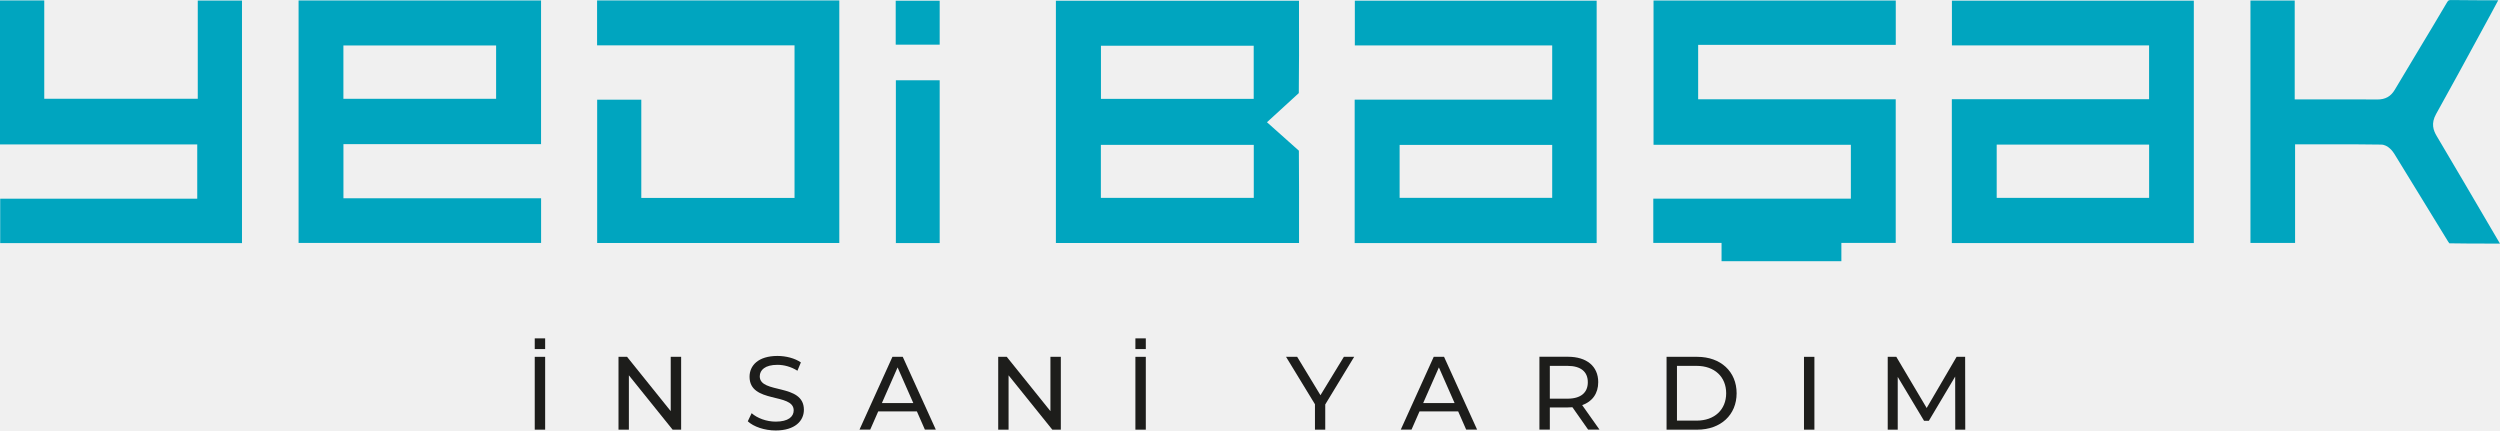
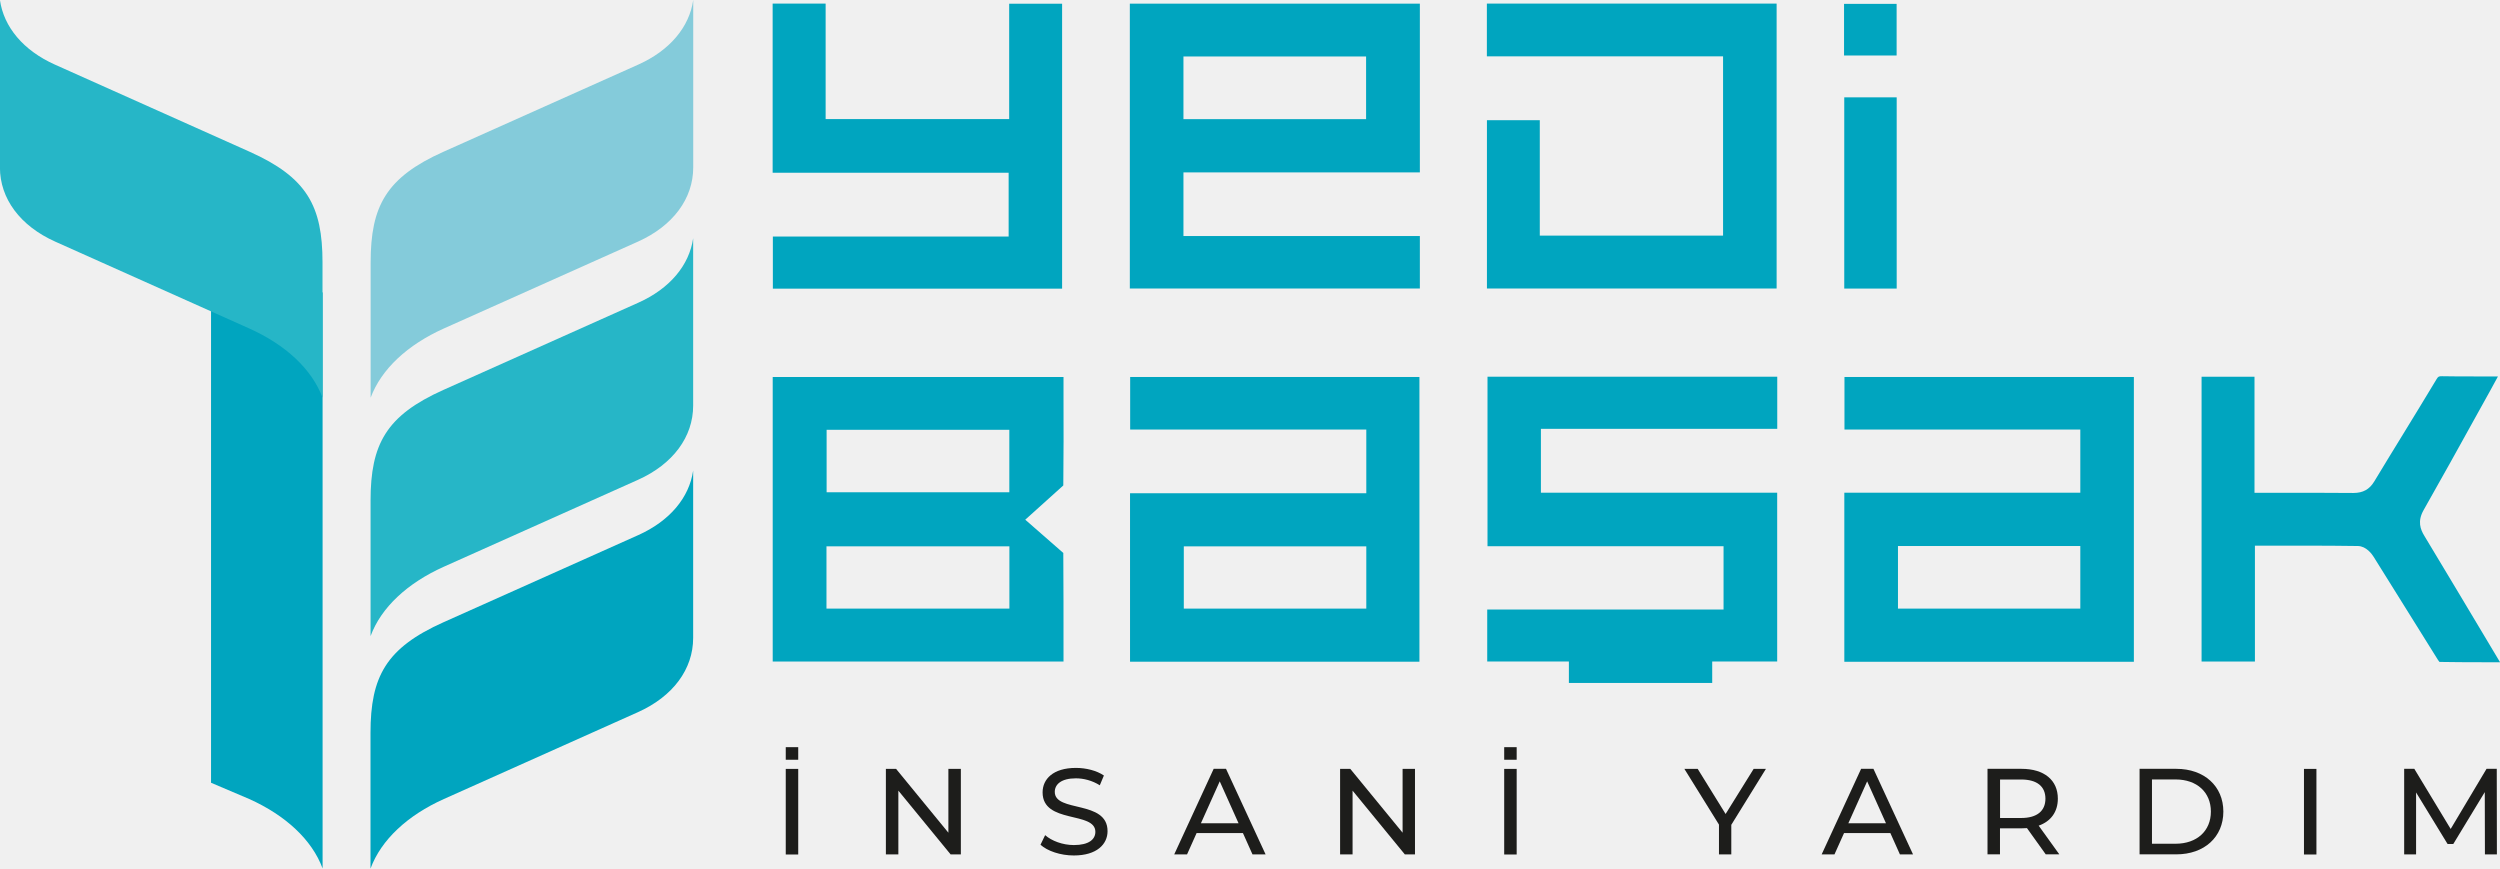
- <svg xmlns="http://www.w3.org/2000/svg" id="katman_1" viewBox="0 0 621.94 107.09">
+ <svg xmlns="http://www.w3.org/2000/svg" width="190" height="66" viewBox="0 0 190 66" fill="none">
+   <g clip-path="url(#clip0_53_4646)">
+     <path fill-rule="evenodd" clip-rule="evenodd" d="M24.517 22.237V66C23.708 63.819 21.7 61.964 18.942 60.724L16.039 59.489V17.105L24.517 22.237Z" fill="#00A5BF" />
+     <path fill-rule="evenodd" clip-rule="evenodd" d="M24.517 30.239C23.708 28.053 21.7 26.198 18.942 24.963L4.204 18.367C1.526 17.169 -0.005 15.09 -0.005 12.722V0C0.289 2.058 1.773 3.833 4.166 4.907L18.968 11.53C23.328 13.481 24.511 15.657 24.511 19.944V30.239H24.517Z" fill="#26B6C7" />
+     <path fill-rule="evenodd" clip-rule="evenodd" d="M28.163 66C28.972 63.819 30.98 61.959 33.738 60.724L48.476 54.128C51.154 52.93 52.68 50.851 52.68 48.483V35.761C52.385 37.819 50.902 39.594 48.508 40.668L33.706 47.291C29.347 49.242 28.158 51.412 28.158 55.705V66H28.163Z" fill="#00A5BF" />
+     <path fill-rule="evenodd" clip-rule="evenodd" d="M28.163 48.344C28.967 46.158 30.98 44.303 33.738 43.068L48.476 36.472C51.154 35.275 52.68 33.195 52.68 30.827V18.105C52.385 20.163 50.902 21.938 48.508 23.007L33.706 29.63C29.347 31.581 28.163 33.756 28.163 38.049V48.344Z" fill="#26B6C7" />
+     <path fill-rule="evenodd" clip-rule="evenodd" d="M28.163 30.239C28.972 28.053 30.98 26.198 33.738 24.963L48.476 18.367C51.154 17.169 52.685 15.09 52.685 12.722V0C52.391 2.058 50.907 3.833 48.514 4.907L33.712 11.53C29.352 13.481 28.169 15.657 28.169 19.944V30.239H28.163Z" fill="#84CBDA" />
+     <path d="M80.811 42.036C80.827 44.372 80.827 46.911 80.827 49.274V50.279H58.726V28.651H80.827V30.17C80.833 32.212 80.838 34.82 80.811 36.894L77.919 39.497L80.817 42.031L80.811 42.036ZM62.812 46.254H76.714V41.523H62.812V46.254ZM62.823 37.413H76.709V32.666H62.823V37.413Z" fill="#00A5BF" />
+     <path d="M140.169 50.29V37.445H158.104V32.645H140.18V28.651H162.174V50.295H140.169V50.29ZM144.245 46.254H158.104V41.497H144.245V46.254Z" fill="#00A5BF" />
+     <path d="M85.883 50.29V37.487H103.839V32.645H85.893V28.651H107.877V50.29H85.883ZM89.969 46.254H103.839V41.523H89.969V46.254Z" fill="#00A5BF" />
+     <path d="M119.235 51.904V50.274H113.029V46.324H130.99V41.513H113.05V28.63H135.071V32.591H117.109V37.445H135.066V50.274H130.128V51.904H119.235Z" fill="#00A5BF" />
+     <path d="M188.597 50.327C187.52 50.327 186.46 50.327 185.4 50.306L185.287 50.156C184.5 48.9 183.718 47.644 182.936 46.388C182.09 45.03 181.249 43.672 180.398 42.32C180.28 42.127 179.841 41.507 179.198 41.497C177.843 41.475 176.489 41.47 175.123 41.47H171.374V50.274H167.32V28.63H171.342V37.455H176.58C177.34 37.455 178.095 37.455 178.856 37.466C179.595 37.466 180.082 37.188 180.441 36.595C181.158 35.403 181.887 34.216 182.615 33.029C183.472 31.629 184.329 30.234 185.175 28.823C185.303 28.609 185.352 28.593 185.587 28.593C186.412 28.609 187.21 28.609 188.013 28.609H189.845C189.63 28.999 189.427 29.384 189.218 29.758L188.227 31.543C186.915 33.917 185.555 36.37 184.195 38.765C183.713 39.615 183.949 40.23 184.248 40.721C185.903 43.464 187.547 46.217 189.191 48.969L190.005 50.333H188.602L188.597 50.327Z" fill="#00A5BF" />
+     <path d="M85.867 21.922V0.278H107.909V13.102H89.942V17.939H107.909V21.927H85.867V21.922ZM89.942 9.055H103.823V4.292H89.942V9.055Z" fill="#00A5BF" />
+     <path d="M58.737 21.938V17.977H76.656V13.128H58.721V0.273H62.748V9.05H76.698V0.283H80.72V21.938H58.737Z" fill="#00A5BF" />
+     <path d="M113.007 21.927V9.135H117.024V17.907H130.953V4.282H113.002V0.273H135.023V21.927H113.007Z" fill="#00A5BF" />
+     <path d="M144.148 7.398H140.164V21.932H144.148V7.398Z" fill="#00A5BF" />
+     <path d="M144.143 0.294H140.148V4.218H144.143V0.294Z" fill="#00A5BF" />
+     <path d="M60.665 58.436H59.717V64.942H60.665V58.436Z" fill="#1D1D1B" />
+     <path d="M60.665 56.785H59.717V57.741H60.665V56.785Z" fill="#1D1D1B" />
+     <path d="M115.267 58.436H114.319V64.942H115.267V58.436Z" fill="#1D1D1B" />
+     <path d="M115.267 56.785H114.319V57.741H115.267V56.785Z" fill="#1D1D1B" />
+     <path d="M73.025 58.436V64.936H72.248L68.275 60.088V64.936H67.327V58.436H68.103L72.077 63.285V58.436H73.025Z" fill="#1D1D1B" />
+     <path d="M79.082 64.193L79.43 63.472C79.922 63.905 80.763 64.225 81.615 64.225C82.76 64.225 83.248 63.787 83.248 63.22C83.248 61.633 79.237 62.638 79.237 60.222C79.237 59.217 80.029 58.361 81.77 58.361C82.546 58.361 83.35 58.565 83.896 58.939L83.585 59.682C83.007 59.318 82.353 59.153 81.77 59.153C80.645 59.153 80.163 59.618 80.163 60.184C80.163 61.772 84.174 60.778 84.174 63.167C84.174 64.161 83.36 65.016 81.609 65.016C80.597 65.016 79.606 64.68 79.076 64.199" fill="#1D1D1B" />
+     <path d="M94.462 63.311H90.943L90.215 64.936H89.24L92.239 58.431H93.177L96.186 64.936H95.19L94.462 63.311ZM94.13 62.568L92.7 59.382L91.27 62.568H94.13Z" fill="#1D1D1B" />
+     <path d="M107.539 58.436V64.936H106.768L102.795 60.088V64.936H101.847V58.436H102.623L106.597 63.285V58.436H107.539Z" fill="#1D1D1B" />
+     <path d="M131.579 62.686V64.936H130.642V62.67L128.013 58.436H129.025L131.146 61.863L133.277 58.436H134.209L131.579 62.686Z" fill="#1D1D1B" />
+     <path d="M143.666 63.311H140.148L139.419 64.936H138.445L141.444 58.431H142.381L145.391 64.936H144.394L143.666 63.311ZM143.334 62.568L141.904 59.382L140.474 62.568H143.334Z" fill="#1D1D1B" />
+     <path d="M155.48 64.936L154.05 62.937C153.916 62.948 153.777 62.953 153.632 62.953H151.999V64.931H151.051V58.431H153.632C155.357 58.431 156.396 59.286 156.396 60.697C156.396 61.702 155.865 62.424 154.939 62.75L156.508 64.931H155.48V64.936ZM155.453 60.703C155.453 59.773 154.821 59.243 153.611 59.243H152.004V62.167H153.611C154.821 62.167 155.453 61.627 155.453 60.697" fill="#1D1D1B" />
+     <path d="M162.608 58.431H165.398C167.524 58.431 168.975 59.751 168.975 61.681C168.975 63.611 167.529 64.931 165.398 64.931H162.608V58.425V58.431ZM165.339 64.124C166.978 64.124 168.027 63.14 168.027 61.681C168.027 60.222 166.978 59.238 165.339 59.238H163.55V64.124H165.339Z" fill="#1D1D1B" />
+     <path d="M176.049 58.436H175.102V64.942H176.049V58.436Z" fill="#1D1D1B" />
+     <path d="M188.854 64.936L188.843 60.2L186.449 64.145H186.016L183.622 60.227V64.936H182.717V58.431H183.488L186.251 63.001L188.977 58.431H189.754L189.764 64.936H188.854Z" fill="#1D1D1B" />
+   </g>
  <defs>
-     <style>.cls-1{fill:#00a5bf;}.cls-2{fill:#1d1d1b;}</style>
+     <clipPath id="clip0_53_4646">
+       <rect width="190" height="66" fill="white" />
+     </clipPath>
  </defs>
-   <rect class="cls-2" x="133.03" y="88.77" width="2.59" height="18.12" />
-   <rect class="cls-2" x="133.03" y="84.18" width="2.59" height="2.66" />
-   <rect class="cls-2" x="282.46" y="88.77" width="2.59" height="18.12" />
-   <rect class="cls-2" x="282.46" y="84.18" width="2.59" height="2.66" />
-   <polygon class="cls-2" points="169.45 88.76 169.45 106.89 167.33 106.89 156.45 93.37 156.45 106.89 153.87 106.89 153.87 88.76 155.99 88.76 166.86 102.28 166.86 88.76 169.45 88.76" />
-   <path class="cls-2" d="m186.03,104.81l.96-2.02c1.35,1.21,3.65,2.1,5.98,2.1,3.13,0,4.48-1.22,4.48-2.8,0-4.43-10.98-1.63-10.98-8.36,0-2.8,2.17-5.18,6.94-5.18,2.12,0,4.32.57,5.83,1.61l-.86,2.07c-1.58-1.01-3.37-1.47-4.97-1.47-3.08,0-4.4,1.29-4.4,2.87,0,4.43,10.98,1.66,10.98,8.31,0,2.77-2.23,5.15-7.02,5.15-2.77,0-5.49-.93-6.94-2.28" />
-   <path class="cls-2" d="m228.11,102.35h-9.63l-1.99,4.53h-2.67l8.2-18.12h2.56l8.23,18.12h-2.72l-1.99-4.53Zm-.9-2.07l-3.91-8.88-3.91,8.88h7.82Z" />
-   <polygon class="cls-2" points="263.91 88.76 263.91 106.89 261.79 106.89 250.91 93.37 250.91 106.89 248.33 106.89 248.33 88.76 250.45 88.76 261.32 102.28 261.32 88.76 263.91 88.76" />
-   <polygon class="cls-2" points="329.69 100.62 329.69 106.89 327.13 106.89 327.13 100.57 319.93 88.76 322.7 88.76 328.5 98.32 334.33 88.76 336.89 88.76 329.69 100.62" />
-   <path class="cls-2" d="m362.77,102.35h-9.63l-1.99,4.53h-2.67l8.2-18.12h2.56l8.23,18.12h-2.72l-1.99-4.53Zm-.9-2.07l-3.91-8.88-3.91,8.88h7.82Z" />
-   <path class="cls-2" d="m395.09,106.88l-3.91-5.57c-.36.03-.75.05-1.14.05h-4.48v5.51h-2.59v-18.12h7.07c4.71,0,7.56,2.38,7.56,6.32,0,2.8-1.45,4.82-3.99,5.72l4.3,6.08h-2.82Zm-.08-11.8c0-2.59-1.73-4.06-5.05-4.06h-4.4v8.16h4.4c3.31,0,5.05-1.5,5.05-4.09" />
-   <path class="cls-2" d="m414.6,88.77h7.64c5.82,0,9.79,3.67,9.79,9.06s-3.96,9.06-9.79,9.06h-7.64v-18.12Zm7.48,15.87c4.48,0,7.35-2.74,7.35-6.81s-2.87-6.81-7.35-6.81h-4.89v13.62h4.89Z" />
-   <rect class="cls-2" x="448.79" y="88.77" width="2.59" height="18.12" />
-   <polygon class="cls-2" points="486.42 106.89 486.4 93.68 479.85 104.69 478.66 104.69 472.11 93.76 472.11 106.89 469.62 106.89 469.62 88.76 471.75 88.76 479.31 101.5 486.76 88.76 488.88 88.76 488.91 106.89 486.42 106.89" />
-   <path class="cls-1" d="m323.13,37.48c.05,6.51.05,13.58.04,20.16v2.81h-60.49V.19h60.48v4.23c.01,5.69.03,12.96-.05,18.74l-7.92,7.25,7.93,7.07Zm-49.26,11.75h38.04v-13.19h-38.04v13.19Zm.02-24.63h38v-13.22h-38v13.22Z" />
-   <path class="cls-1" d="m485.57,60.48V24.68h49.07v-13.38h-49.05V.17h60.18v60.3h-60.21Zm11.16-11.25h37.92v-13.26h-37.92v13.26Z" />
-   <path class="cls-1" d="m337.01,60.47V24.79h49.14v-13.49h-49.1V.17h60.16v60.3h-60.19Zm11.18-11.25h37.96v-13.17h-37.96v13.17Z" />
-   <polygon class="cls-1" points="428.28 64.98 428.28 60.43 411.3 60.43 411.3 49.42 460.45 49.42 460.45 36.02 411.36 36.02 411.36 .13 471.62 .13 471.62 11.16 422.46 11.16 422.46 24.7 471.61 24.7 471.61 60.43 458.09 60.43 458.09 64.98 428.28 64.98" />
-   <path class="cls-1" d="m618.1,60.59c-2.95,0-5.85-.01-8.75-.06l-.31-.42c-2.15-3.5-4.3-7-6.44-10.51-2.31-3.78-4.62-7.56-6.95-11.33-.33-.53-1.53-2.27-3.28-2.3-3.71-.05-7.42-.07-11.16-.07h-10.25v24.53h-11.1V.13h11.01v24.59h14.33c2.08-.01,4.15,0,6.23.03h0c2.02,0,3.36-.77,4.34-2.43,1.97-3.32,3.96-6.63,5.95-9.94,2.35-3.9,4.7-7.8,7-11.72.35-.6.48-.65,1.13-.65,2.26.04,4.44.05,6.64.05h5.01c-.58,1.09-1.15,2.15-1.72,3.21l-2.71,4.98c-3.59,6.61-7.31,13.45-11.03,20.12-1.32,2.36-.67,4.08.14,5.45,4.53,7.64,9.03,15.31,13.52,22.98l2.23,3.8h-3.84Z" />
-   <path class="cls-1" d="m74.28,60.43V.12h60.32v35.74h-49.16v13.47h49.17v11.11h-60.32Zm11.15-35.85h37.99v-13.27h-37.99v13.27Z" />
-   <polygon class="cls-1" points=".05 60.48 .05 49.43 49.07 49.43 49.07 35.93 0 35.93 0 .11 11.01 .11 11.01 24.57 49.2 24.57 49.2 .14 60.2 .14 60.2 60.48 .05 60.48" />
-   <polygon class="cls-1" points="148.56 60.45 148.56 24.8 159.54 24.8 159.54 49.24 197.66 49.24 197.66 11.28 148.54 11.28 148.54 .11 208.8 .11 208.8 60.45 148.56 60.45" />
-   <rect class="cls-1" x="222.87" y="19.97" width="10.9" height="40.5" />
-   <rect class="cls-1" x="222.83" y=".18" width="10.94" height="10.93" />
</svg>
